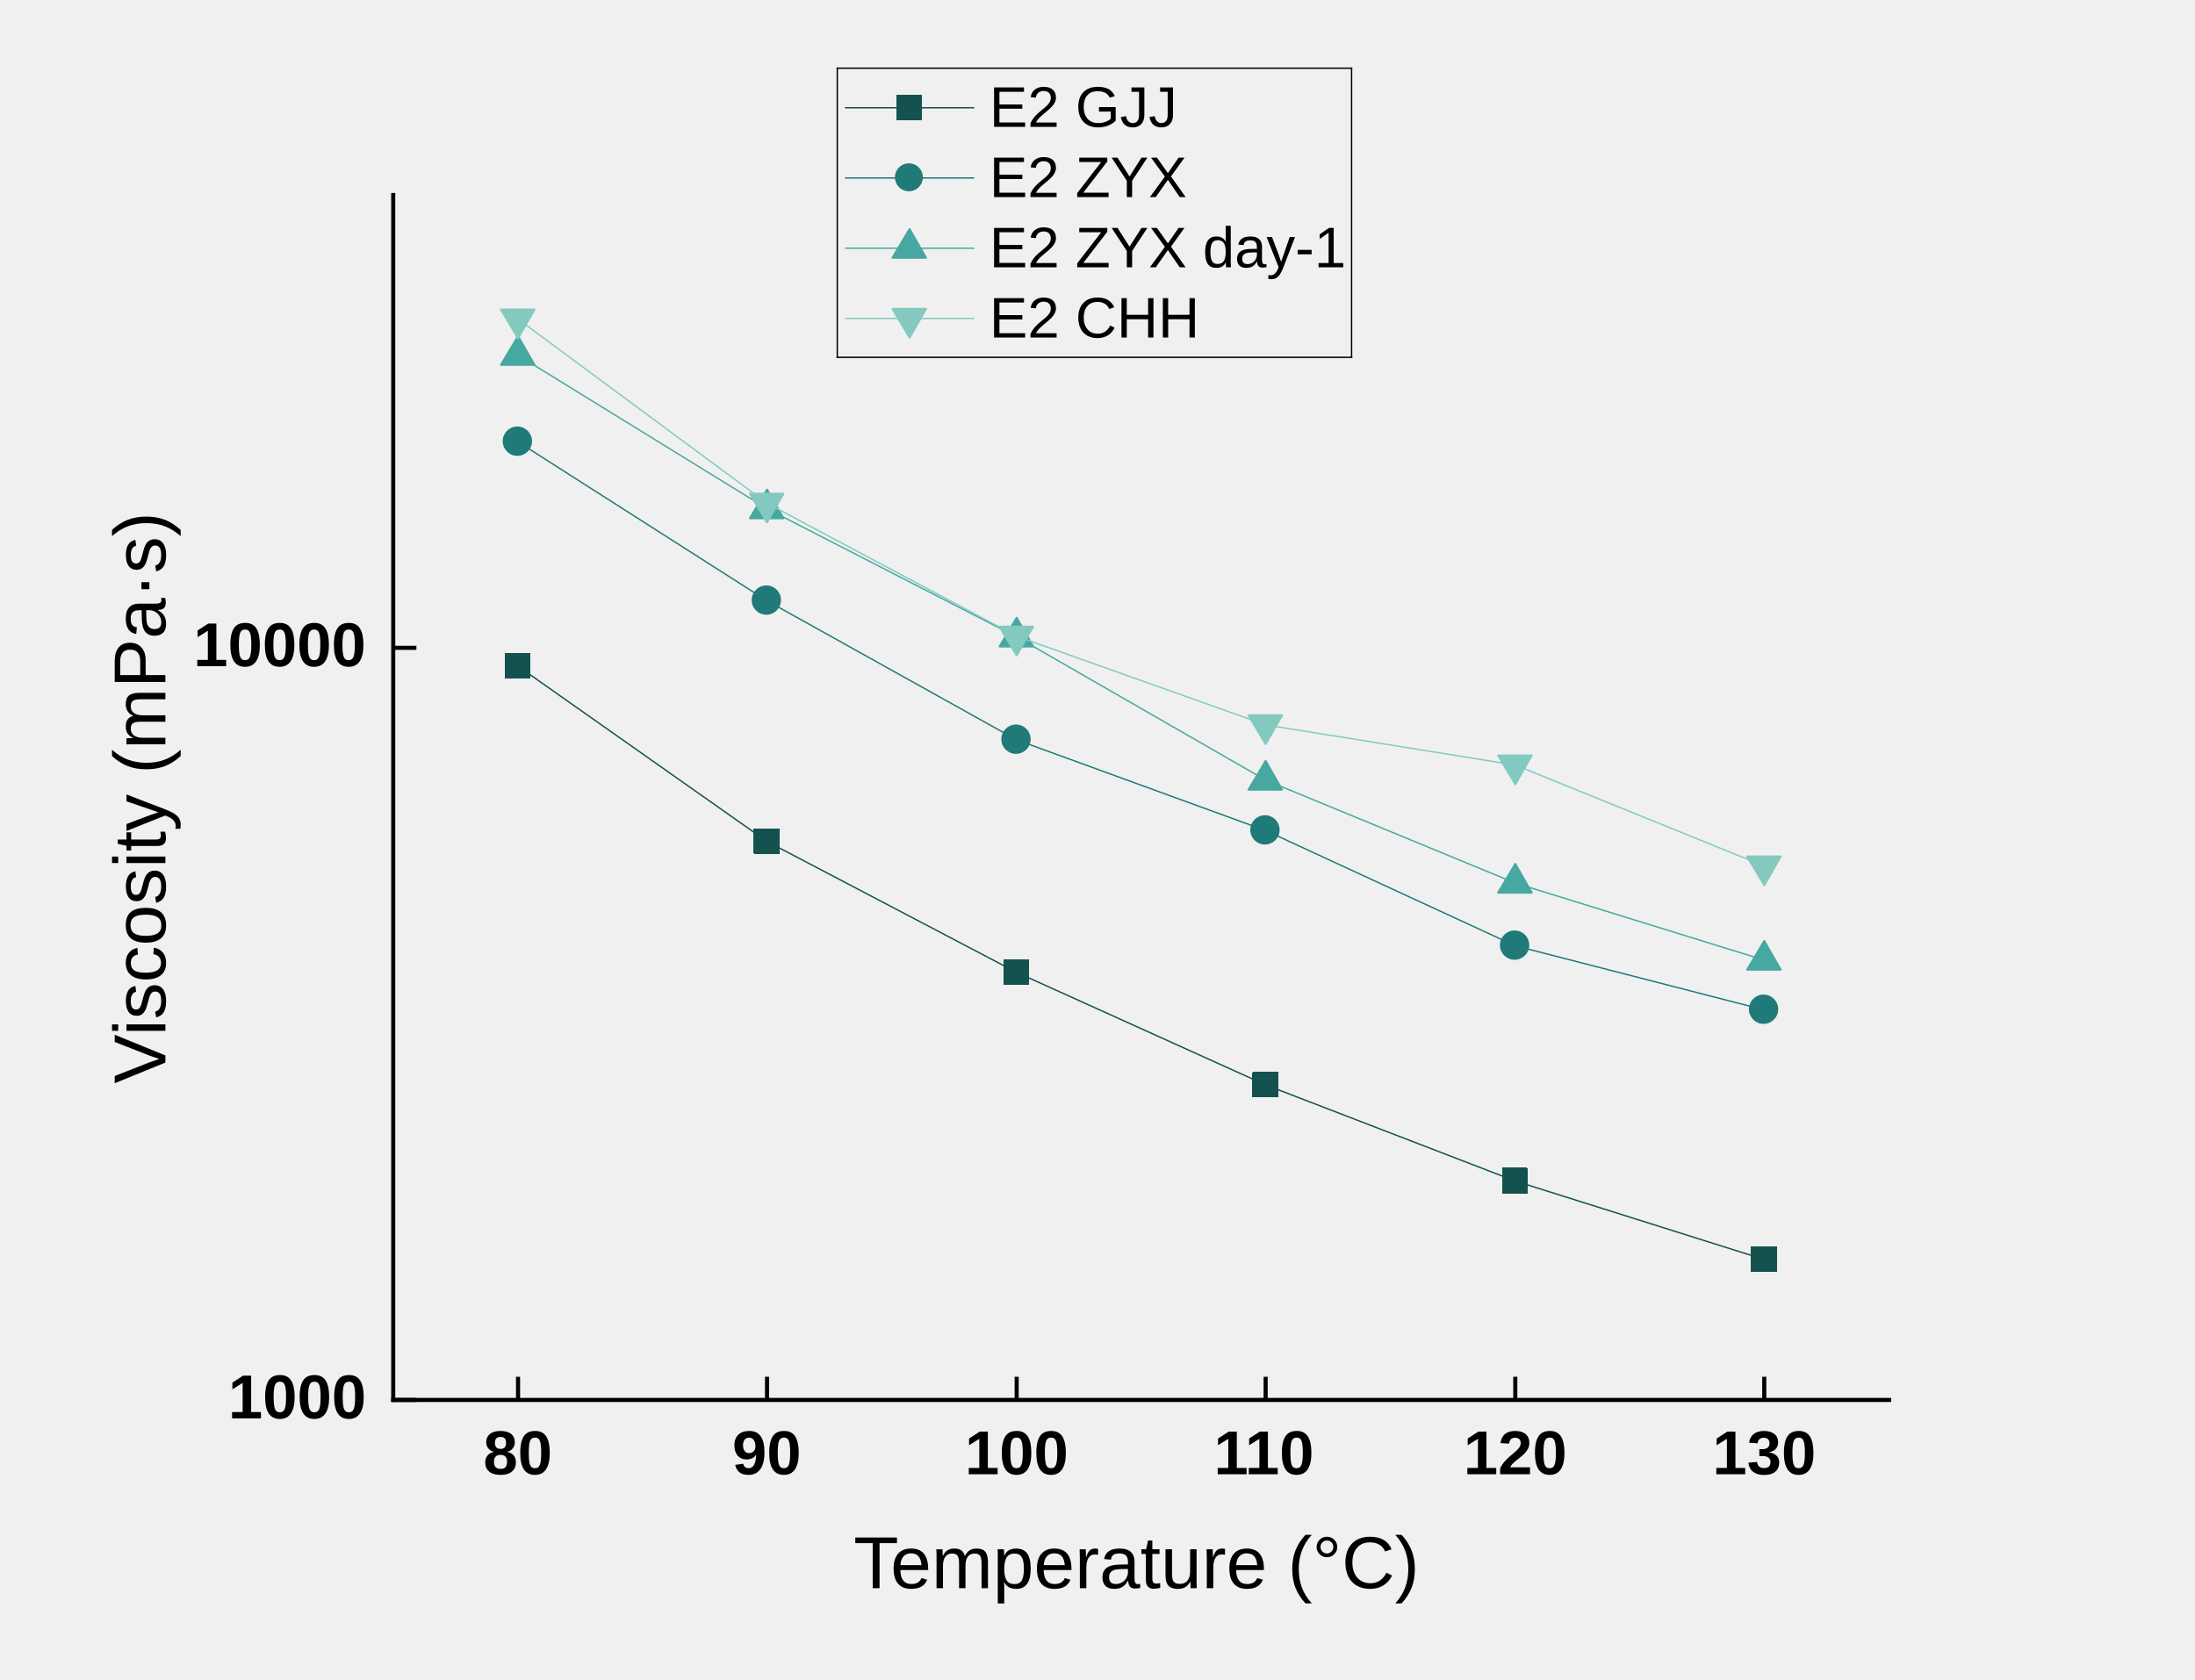
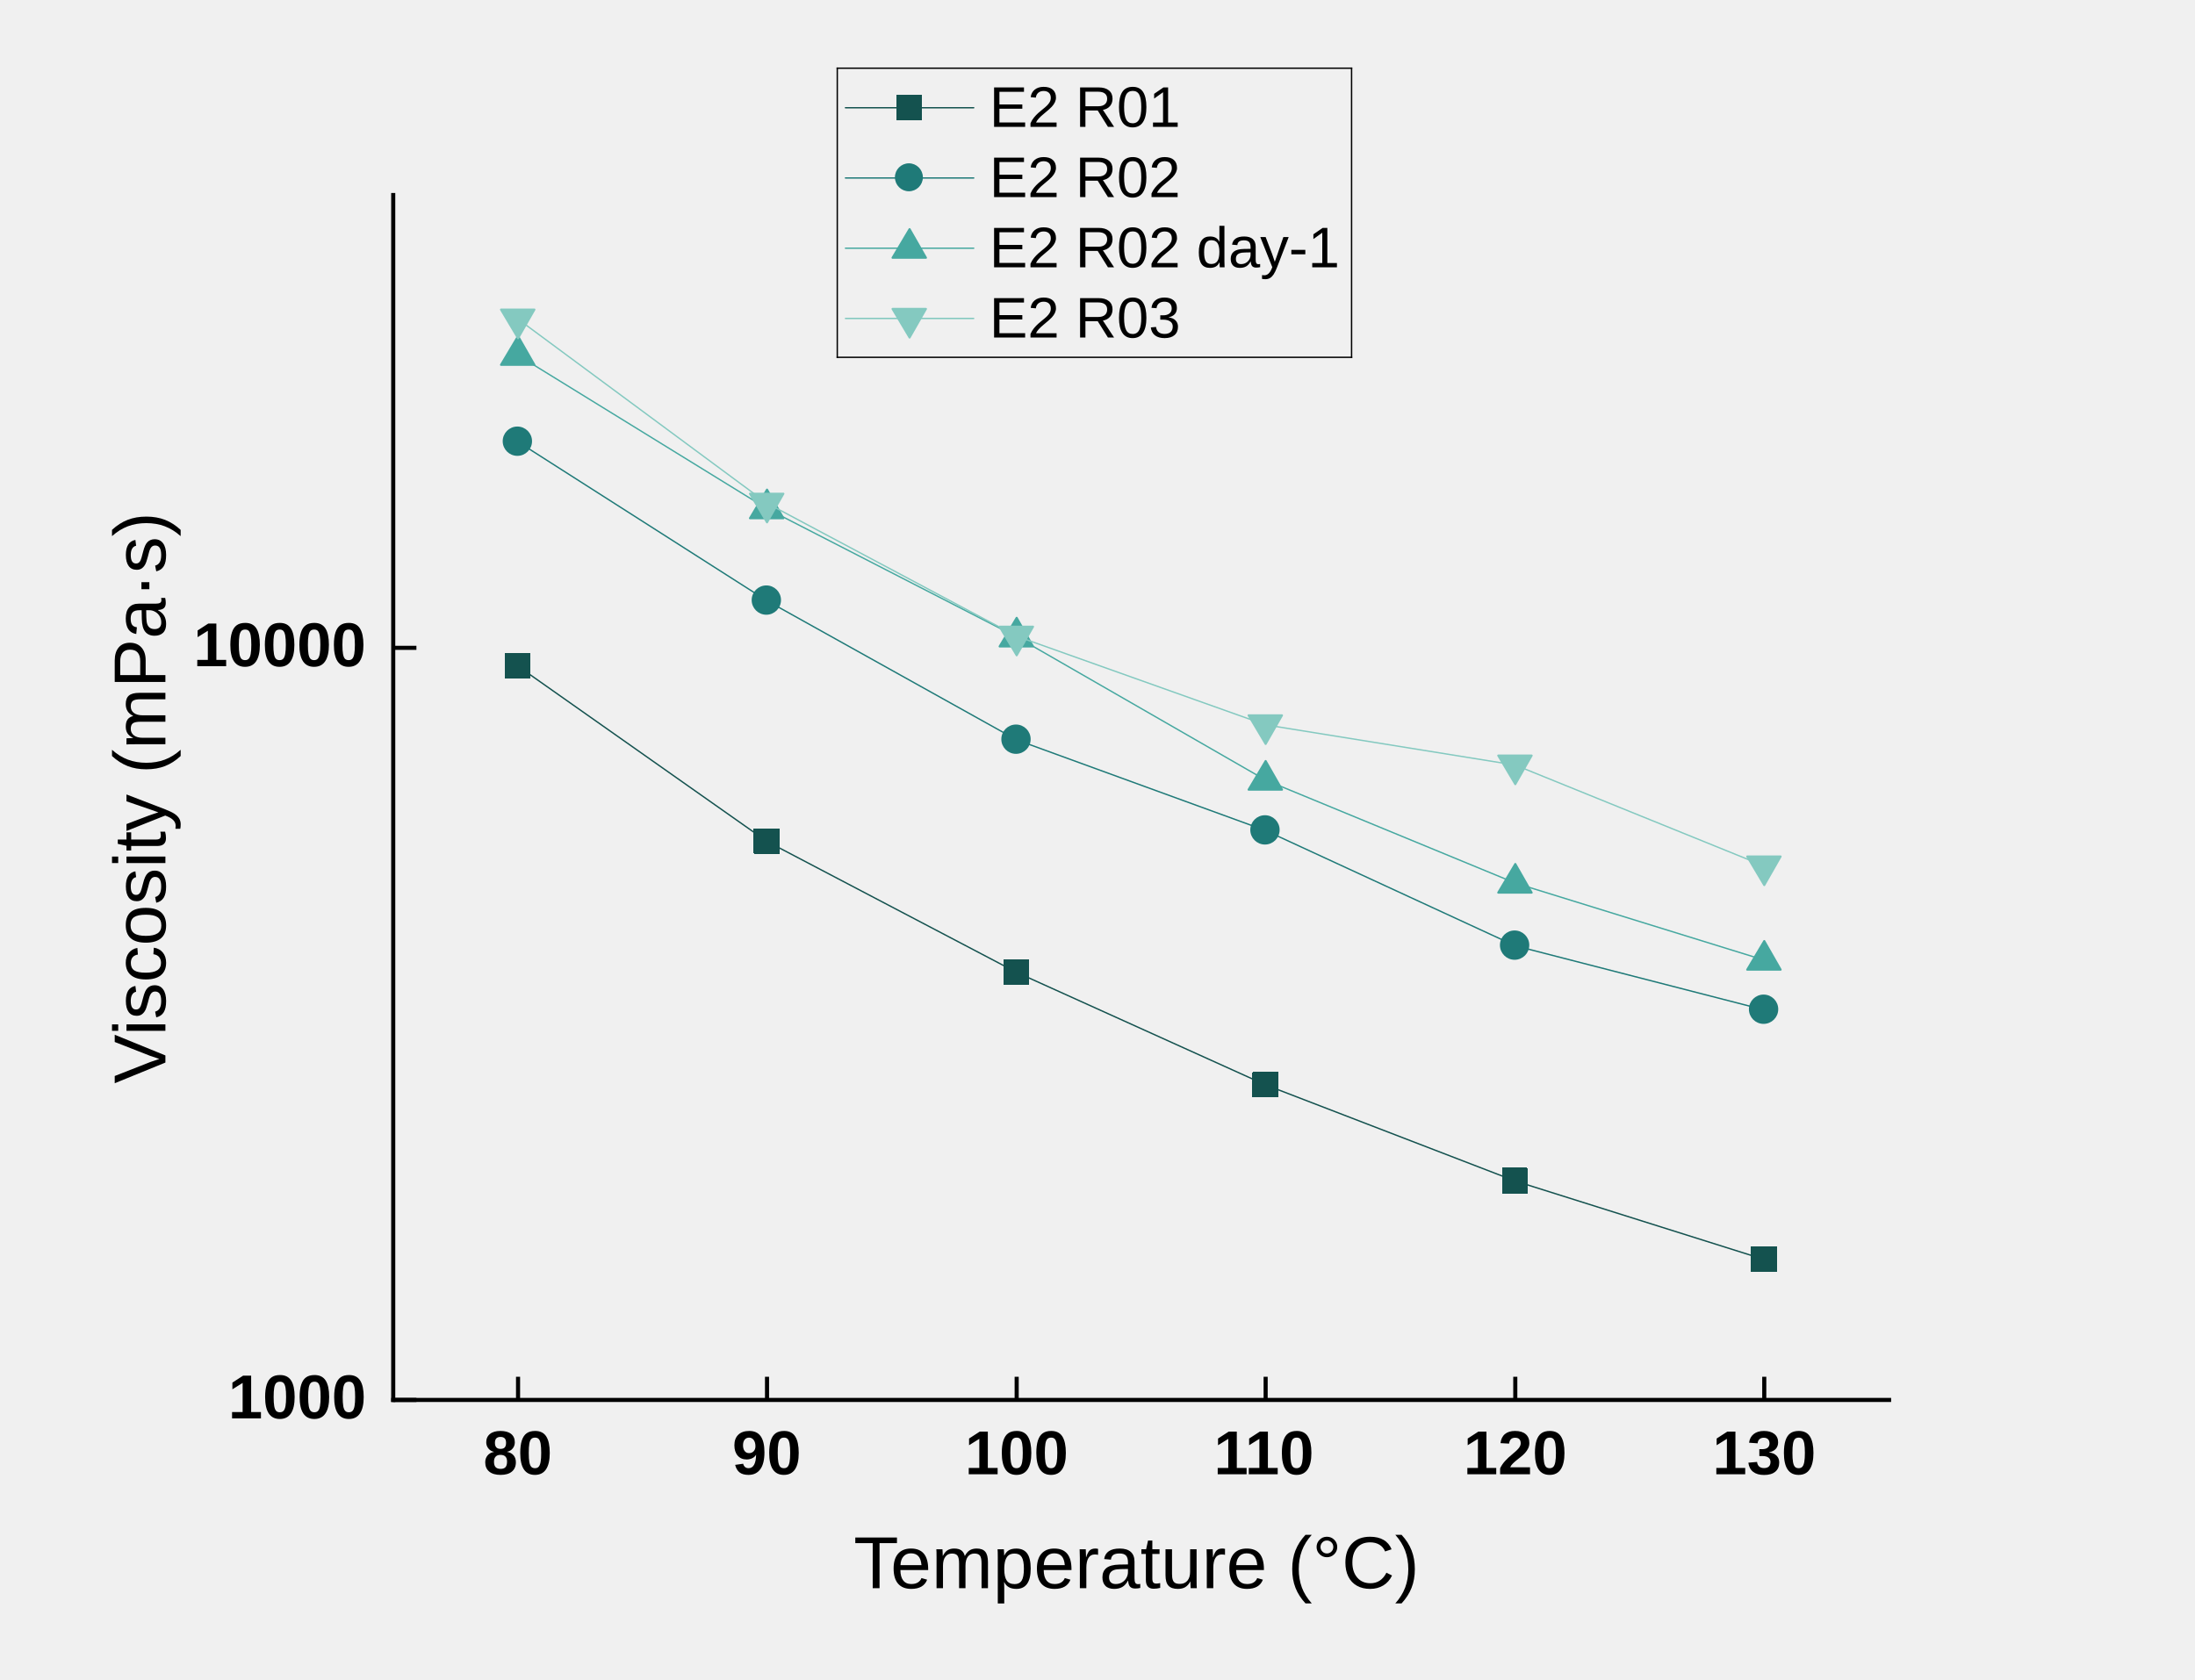
<svg xmlns="http://www.w3.org/2000/svg" xmlns:ns1="http://www.originlab.com/namespaces/olab" viewBox="0,0 3217,2463" width="2000px" height="1530.78px">
  <defs>
    <mask id="Cp_1">
      <rect x="576" y="286" width="2194" height="1768" fill="white" />
    </mask>
  </defs>
  <g mask="url(#Cp_1)">
    <rect x="0" y="0" width="3217" height="2463" visibility="hidden" fill="none" opacity="0" />
    <polyline points="759,977 1124,1234 1490,1426 1855,1591 2221,1732 2586,1847" style="stroke: #14524F;stroke-width: 2;stroke-linecap:round;stroke-linejoin:round" fill="none" ns1:comment="" />
    <rect x="741" y="959" width="35" height="35" shape-rendering="crispEdges" fill="#14524F" fill-rule="evenodd" style="stroke: #14524F;stroke-width: 3;stroke-linecap:round;stroke-linejoin:round" ns1:comment="" />
    <rect x="1106" y="1216" width="35" height="35" shape-rendering="crispEdges" fill="#14524F" fill-rule="evenodd" style="stroke: #14524F;stroke-width: 3;stroke-linecap:round;stroke-linejoin:round" ns1:comment="" />
    <rect x="1472" y="1408" width="35" height="35" shape-rendering="crispEdges" fill="#14524F" fill-rule="evenodd" style="stroke: #14524F;stroke-width: 3;stroke-linecap:round;stroke-linejoin:round" ns1:comment="" />
    <rect x="1837" y="1573" width="35" height="35" shape-rendering="crispEdges" fill="#14524F" fill-rule="evenodd" style="stroke: #14524F;stroke-width: 3;stroke-linecap:round;stroke-linejoin:round" ns1:comment="" />
    <rect x="2203" y="1714" width="35" height="35" shape-rendering="crispEdges" fill="#14524F" fill-rule="evenodd" style="stroke: #14524F;stroke-width: 3;stroke-linecap:round;stroke-linejoin:round" ns1:comment="" />
    <rect x="2568" y="1829" width="35" height="35" shape-rendering="crispEdges" fill="#14524F" fill-rule="evenodd" style="stroke: #14524F;stroke-width: 3;stroke-linecap:round;stroke-linejoin:round" ns1:comment="" />
    <polyline points="759,648 1124,881 1490,1085 1855,1218 2221,1387 2586,1481" style="stroke: #1F7A78;stroke-width: 2;stroke-linecap:round;stroke-linejoin:round" fill="none" ns1:comment="" />
    <circle cx="758" cy="647" r="20" fill="#1F7A78" fill-rule="evenodd" style="stroke: #1F7A78;stroke-width: 3;stroke-linecap:round;stroke-linejoin:round" ns1:comment="" />
    <circle cx="1123" cy="880" r="20" fill="#1F7A78" fill-rule="evenodd" style="stroke: #1F7A78;stroke-width: 3;stroke-linecap:round;stroke-linejoin:round" ns1:comment="" />
    <circle cx="1489" cy="1084" r="20" fill="#1F7A78" fill-rule="evenodd" style="stroke: #1F7A78;stroke-width: 3;stroke-linecap:round;stroke-linejoin:round" ns1:comment="" />
    <circle cx="1854" cy="1217" r="20" fill="#1F7A78" fill-rule="evenodd" style="stroke: #1F7A78;stroke-width: 3;stroke-linecap:round;stroke-linejoin:round" ns1:comment="" />
    <circle cx="2220" cy="1386" r="20" fill="#1F7A78" fill-rule="evenodd" style="stroke: #1F7A78;stroke-width: 3;stroke-linecap:round;stroke-linejoin:round" ns1:comment="" />
    <circle cx="2585" cy="1480" r="20" fill="#1F7A78" fill-rule="evenodd" style="stroke: #1F7A78;stroke-width: 3;stroke-linecap:round;stroke-linejoin:round" ns1:comment="" />
    <polyline points="759,521 1124,746 1490,934 1855,1144 2221,1295 2586,1408" style="stroke: #46A8A0;stroke-width: 2;stroke-linecap:round;stroke-linejoin:round" fill="none" ns1:comment="" />
    <polygon points="759,493 783,535 734,535" fill="#46A8A0" fill-rule="evenodd" style="stroke: #46A8A0;stroke-width: 3;stroke-linecap:round;stroke-linejoin:round" ns1:comment="" />
    <polygon points="1124,718 1148,760 1099,760" fill="#46A8A0" fill-rule="evenodd" style="stroke: #46A8A0;stroke-width: 3;stroke-linecap:round;stroke-linejoin:round" ns1:comment="" />
    <polygon points="1490,906 1514,948 1465,948" fill="#46A8A0" fill-rule="evenodd" style="stroke: #46A8A0;stroke-width: 3;stroke-linecap:round;stroke-linejoin:round" ns1:comment="" />
    <polygon points="1855,1116 1879,1158 1830,1158" fill="#46A8A0" fill-rule="evenodd" style="stroke: #46A8A0;stroke-width: 3;stroke-linecap:round;stroke-linejoin:round" ns1:comment="" />
    <polygon points="2221,1267 2245,1309 2196,1309" fill="#46A8A0" fill-rule="evenodd" style="stroke: #46A8A0;stroke-width: 3;stroke-linecap:round;stroke-linejoin:round" ns1:comment="" />
    <polygon points="2586,1380 2610,1422 2561,1422" fill="#46A8A0" fill-rule="evenodd" style="stroke: #46A8A0;stroke-width: 3;stroke-linecap:round;stroke-linejoin:round" ns1:comment="" />
    <polyline points="759,468 1124,738 1490,933 1855,1063 2221,1122 2586,1270" style="stroke: #84C9C0;stroke-width: 2;stroke-linecap:round;stroke-linejoin:round" fill="none" ns1:comment="" />
    <polygon points="783,454 759,496 734,454" fill="#84C9C0" fill-rule="evenodd" style="stroke: #84C9C0;stroke-width: 3;stroke-linecap:round;stroke-linejoin:round" ns1:comment="" />
    <polygon points="1148,724 1124,766 1099,724" fill="#84C9C0" fill-rule="evenodd" style="stroke: #84C9C0;stroke-width: 3;stroke-linecap:round;stroke-linejoin:round" ns1:comment="" />
    <polygon points="1514,919 1490,961 1465,919" fill="#84C9C0" fill-rule="evenodd" style="stroke: #84C9C0;stroke-width: 3;stroke-linecap:round;stroke-linejoin:round" ns1:comment="" />
    <polygon points="1879,1049 1855,1091 1830,1049" fill="#84C9C0" fill-rule="evenodd" style="stroke: #84C9C0;stroke-width: 3;stroke-linecap:round;stroke-linejoin:round" ns1:comment="" />
    <polygon points="2245,1108 2221,1150 2196,1108" fill="#84C9C0" fill-rule="evenodd" style="stroke: #84C9C0;stroke-width: 3;stroke-linecap:round;stroke-linejoin:round" ns1:comment="" />
    <polygon points="2610,1256 2586,1298 2561,1256" fill="#84C9C0" fill-rule="evenodd" style="stroke: #84C9C0;stroke-width: 3;stroke-linecap:round;stroke-linejoin:round" ns1:comment="" />
  </g>
  <polyline points="576,2053 2769,2053" style="stroke: black;stroke-width: 6;stroke-linecap:square;stroke-linejoin:round" fill="none" ns1:comment="" />
  <polyline points="759,2053 759,2019" style="stroke: black;stroke-width: 6;stroke-linecap:butt;stroke-linejoin:round" fill="none" ns1:comment="" />
  <polyline points="1124,2053 1124,2019" style="stroke: black;stroke-width: 6;stroke-linecap:butt;stroke-linejoin:round" fill="none" ns1:comment="" />
  <polyline points="1490,2053 1490,2019" style="stroke: black;stroke-width: 6;stroke-linecap:butt;stroke-linejoin:round" fill="none" ns1:comment="" />
  <polyline points="1855,2053 1855,2019" style="stroke: black;stroke-width: 6;stroke-linecap:butt;stroke-linejoin:round" fill="none" ns1:comment="" />
  <polyline points="2221,2053 2221,2019" style="stroke: black;stroke-width: 6;stroke-linecap:butt;stroke-linejoin:round" fill="none" ns1:comment="" />
  <polyline points="2586,2053 2586,2019" style="stroke: black;stroke-width: 6;stroke-linecap:butt;stroke-linejoin:round" fill="none" ns1:comment="" />
  <polyline points="576,2053 576,286" style="stroke: black;stroke-width: 6;stroke-linecap:square;stroke-linejoin:round" fill="none" ns1:comment="" />
  <polyline points="576,2053 610,2053" style="stroke: black;stroke-width: 6;stroke-linecap:butt;stroke-linejoin:round" fill="none" ns1:comment="" />
  <polyline points="576,950 610,950" style="stroke: black;stroke-width: 6;stroke-linecap:butt;stroke-linejoin:round" fill="none" ns1:comment="" />
  <text x="708" dominant-baseline="auto" y="2162" fill="black" font-family="Arial,'MS PGothic',SimSun" font-size="91" font-weight="700" ns1:comment="">
    <tspan x="708" style="font-kerning:none">80</tspan>
  </text>
  <text x="1073" dominant-baseline="auto" y="2162" fill="black" font-family="Arial,'MS PGothic',SimSun" font-size="91" font-weight="700" ns1:comment="">
    <tspan x="1073" style="font-kerning:none">90</tspan>
  </text>
  <text x="1414" dominant-baseline="auto" y="2162" fill="black" font-family="Arial,'MS PGothic',SimSun" font-size="91" font-weight="700" ns1:comment="">
    <tspan x="1414" style="font-kerning:none">100</tspan>
  </text>
  <text x="1779" dominant-baseline="auto" y="2162" fill="black" font-family="Arial,'MS PGothic',SimSun" font-size="91" font-weight="700" ns1:comment="">
    <tspan x="1779" style="font-kerning:none">110</tspan>
  </text>
  <text x="2145" dominant-baseline="auto" y="2162" fill="black" font-family="Arial,'MS PGothic',SimSun" font-size="91" font-weight="700" ns1:comment="">
    <tspan x="2145" style="font-kerning:none">120</tspan>
  </text>
  <text x="2510" dominant-baseline="auto" y="2162" fill="black" font-family="Arial,'MS PGothic',SimSun" font-size="91" font-weight="700" ns1:comment="">
    <tspan x="2510" style="font-kerning:none">130</tspan>
  </text>
  <text x="334" dominant-baseline="auto" y="2080" fill="black" font-family="Arial,'MS PGothic',SimSun" font-size="91" font-weight="700" ns1:comment="">
    <tspan x="334" style="font-kerning:none">1000</tspan>
  </text>
  <text x="283" dominant-baseline="auto" y="977" fill="black" font-family="Arial,'MS PGothic',SimSun" font-size="91" font-weight="700" ns1:comment="">
    <tspan x="283" style="font-kerning:none">10000</tspan>
  </text>
  <text x="0" dominant-baseline="auto" y="0" fill="black" font-family="Arial,'MS PGothic',SimSun" font-size="108" font-weight="400" transform="matrix(-1.83698e-16 -1 0.999999 -1.83698e-16 242 1589)" ns1:comment="">
    <tspan x="0" style="white-space:pre;font-kerning:none" xml:space="preserve">Viscosity (mPa·s)</tspan>
  </text>
  <text x="1251" dominant-baseline="auto" y="2329" fill="black" font-family="Arial,'MS PGothic',SimSun" font-size="108" font-weight="400" ns1:comment="">
    <tspan x="1251" style="white-space:pre;font-kerning:none" xml:space="preserve">Temperature (°C)</tspan>
  </text>
  <polyline points="1227,100 1981,100" style="stroke: black;stroke-width: 2;stroke-linecap:square;stroke-linejoin:miter;stroke-miterlimit:10" fill="none" ns1:comment="" />
  <polyline points="1981,100 1981,524" style="stroke: black;stroke-width: 2;stroke-linecap:square;stroke-linejoin:miter;stroke-miterlimit:10" fill="none" ns1:comment="" />
  <polyline points="1981,524 1227,524" style="stroke: black;stroke-width: 2;stroke-linecap:square;stroke-linejoin:miter;stroke-miterlimit:10" fill="none" ns1:comment="" />
  <polyline points="1227,524 1227,100" style="stroke: black;stroke-width: 2;stroke-linecap:square;stroke-linejoin:miter;stroke-miterlimit:10" fill="none" ns1:comment="" />
  <polyline points="1239,158 1427,158" style="stroke: #14524F;stroke-width: 2;stroke-linecap:round;stroke-linejoin:round" fill="none" ns1:comment="" />
  <rect x="1315" y="140" width="35" height="35" shape-rendering="crispEdges" fill="#14524F" fill-rule="evenodd" style="stroke: #14524F;stroke-width: 3;stroke-linecap:round;stroke-linejoin:round" ns1:comment="" />
  <text x="1427" dominant-baseline="auto" y="186" fill="black" font-family="Arial,'MS PGothic',SimSun" font-size="84" font-weight="400" ns1:comment="">
    <tspan x="1427" style="white-space:pre;font-kerning:none" xml:space="preserve"> </tspan>
  </text>
  <text x="1450" dominant-baseline="auto" y="186" fill="black" font-family="Arial,'MS PGothic',SimSun" font-size="84" font-weight="400" ns1:comment="">
-     <tspan x="1450" style="white-space:pre;font-kerning:none" xml:space="preserve">E2 GJJ</tspan>
+     <tspan x="1450" style="white-space:pre;font-kerning:none" xml:space="preserve">E2 R01</tspan>
  </text>
  <polyline points="1239,261 1427,261" style="stroke: #1F7A78;stroke-width: 2;stroke-linecap:round;stroke-linejoin:round" fill="none" ns1:comment="" />
  <circle cx="1332" cy="260" r="19" fill="#1F7A78" fill-rule="evenodd" style="stroke: #1F7A78;stroke-width: 3;stroke-linecap:round;stroke-linejoin:round" ns1:comment="" />
  <text x="1427" dominant-baseline="auto" y="289" fill="black" font-family="Arial,'MS PGothic',SimSun" font-size="84" font-weight="400" ns1:comment="">
    <tspan x="1427" style="white-space:pre;font-kerning:none" xml:space="preserve"> </tspan>
  </text>
  <text x="1450" dominant-baseline="auto" y="289" fill="black" font-family="Arial,'MS PGothic',SimSun" font-size="84" font-weight="400" ns1:comment="">
-     <tspan x="1450" style="white-space:pre;font-kerning:none" xml:space="preserve">E2 ZYX</tspan>
+     <tspan x="1450" style="white-space:pre;font-kerning:none" xml:space="preserve">E2 R02</tspan>
  </text>
  <polyline points="1239,364 1427,364" style="stroke: #46A8A0;stroke-width: 2;stroke-linecap:round;stroke-linejoin:round" fill="none" ns1:comment="" />
  <polygon points="1333,336 1357,378 1308,378" fill="#46A8A0" fill-rule="evenodd" style="stroke: #46A8A0;stroke-width: 3;stroke-linecap:round;stroke-linejoin:round" ns1:comment="" />
  <text x="1427" dominant-baseline="auto" y="392" fill="black" font-family="Arial,'MS PGothic',SimSun" font-size="84" font-weight="400" ns1:comment="">
    <tspan x="1427" style="white-space:pre;font-kerning:none" xml:space="preserve"> </tspan>
  </text>
  <text x="1450" dominant-baseline="auto" y="392" fill="black" font-family="Arial,'MS PGothic',SimSun" font-size="84" font-weight="400" ns1:comment="">
-     <tspan x="1450" style="white-space:pre;font-kerning:none" xml:space="preserve">E2 ZYX day-1</tspan>
+     <tspan x="1450" style="white-space:pre;font-kerning:none" xml:space="preserve">E2 R02 day-1</tspan>
  </text>
  <polyline points="1239,467 1427,467" style="stroke: #84C9C0;stroke-width: 2;stroke-linecap:round;stroke-linejoin:round" fill="none" ns1:comment="" />
  <polygon points="1357,453 1333,495 1308,453" fill="#84C9C0" fill-rule="evenodd" style="stroke: #84C9C0;stroke-width: 3;stroke-linecap:round;stroke-linejoin:round" ns1:comment="" />
  <text x="1427" dominant-baseline="auto" y="495" fill="black" font-family="Arial,'MS PGothic',SimSun" font-size="84" font-weight="400" ns1:comment="">
    <tspan x="1427" style="white-space:pre;font-kerning:none" xml:space="preserve"> </tspan>
  </text>
  <text x="1450" dominant-baseline="auto" y="495" fill="black" font-family="Arial,'MS PGothic',SimSun" font-size="84" font-weight="400" ns1:comment="">
-     <tspan x="1450" style="white-space:pre;font-kerning:none" xml:space="preserve">E2 CHH</tspan>
+     <tspan x="1450" style="white-space:pre;font-kerning:none" xml:space="preserve">E2 R03</tspan>
  </text>
</svg>
